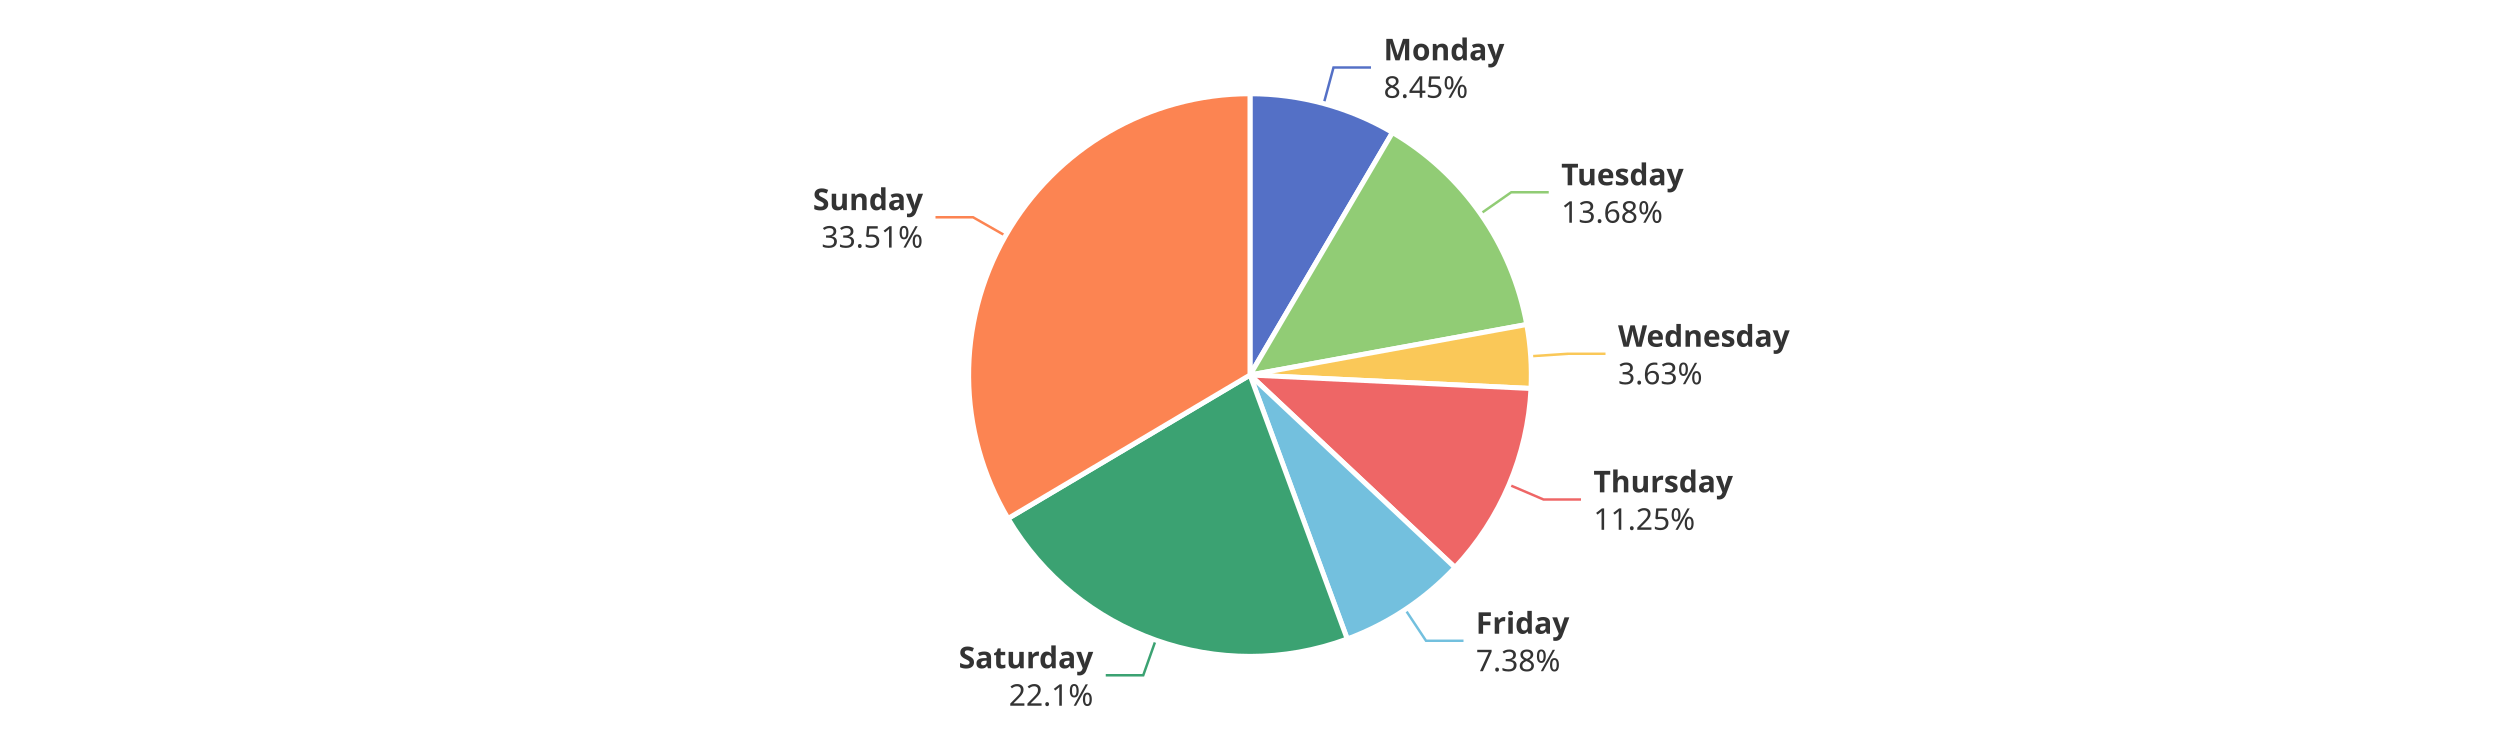
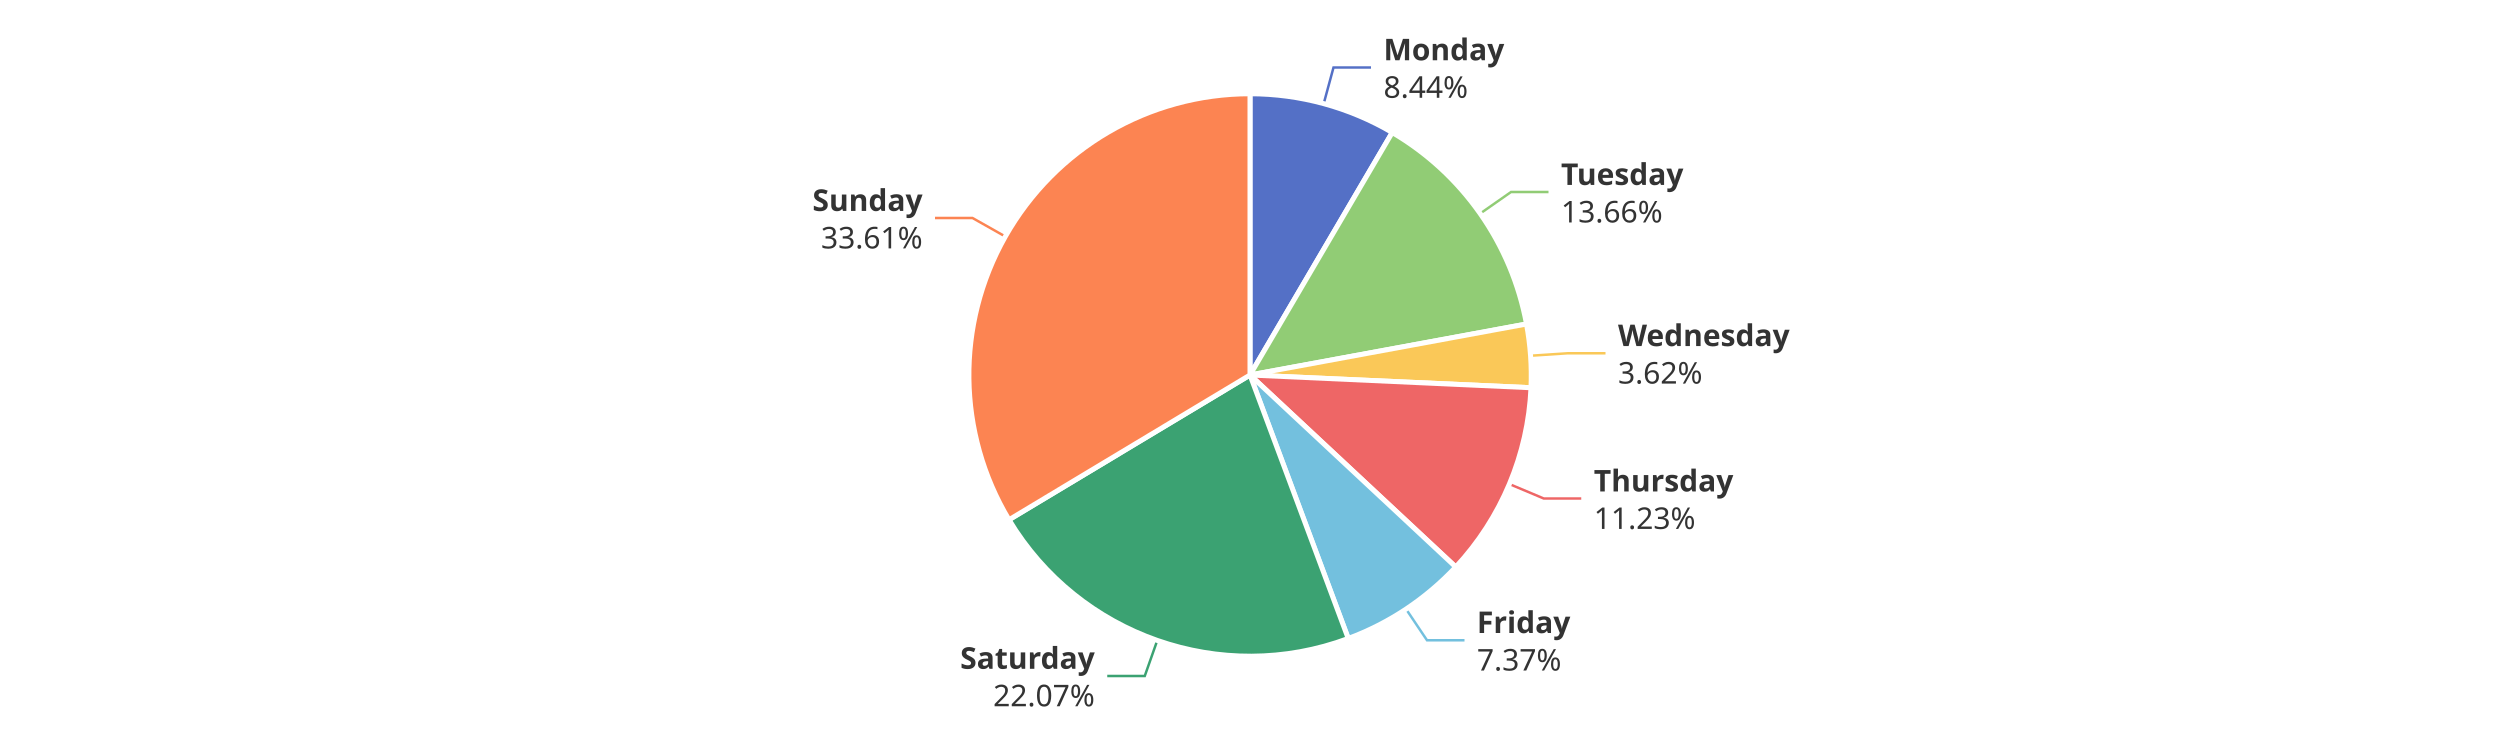
<svg xmlns="http://www.w3.org/2000/svg" width="1000" height="300" version="1.1" baseProfile="full" viewBox="0 0 1000 300">
  <rect width="1000" height="300" x="0" y="0" id="0" fill="#ffffff" />
  <polyline points="529.5 41.4 533.4 27 548.4 27" fill="none" stroke="#5470c6" />
-   <polyline points="592.2 85.5 604.5 76.9 619.5 76.9" fill="none" stroke="#91cc75" />
-   <polyline points="612.3 142.5 627.2 141.5 642.2 141.5" fill="none" stroke="#fac858" />
-   <polyline points="603.6 193.9 617.4 199.8 632.4 199.8" fill="none" stroke="#ee6666" />
-   <polyline points="562.1 243.8 570.4 256.3 585.4 256.3" fill="none" stroke="#73c0de" />
-   <polyline points="462.3 256 457.3 270.1 442.3 270.1" fill="none" stroke="#3ba272" />
-   <polyline points="402.2 94.3 389.2 86.9 374.2 86.9" fill="none" stroke="#fc8452" />
-   <path d="M500 37.5A112.5 112.5 0 0 1 557 53L500 150Z" fill="#5470c6" stroke="#fff" stroke-width="2" stroke-linejoin="round" />
-   <path d="M557 53A112.5 112.5 0 0 1 610.7 129.8L500 150Z" fill="#91cc75" stroke="#fff" stroke-width="2" stroke-linejoin="round" />
-   <path d="M610.7 129.8A112.5 112.5 0 0 1 612.4 155.4L500 150Z" fill="#fac858" stroke="#fff" stroke-width="2" stroke-linejoin="round" />
-   <path d="M612.4 155.4A112.5 112.5 0 0 1 582 227L500 150Z" fill="#ee6666" stroke="#fff" stroke-width="2" stroke-linejoin="round" />
-   <path d="M582 227A112.5 112.5 0 0 1 538.9 255.6L500 150Z" fill="#73c0de" stroke="#fff" stroke-width="2" stroke-linejoin="round" />
-   <path d="M538.9 255.6A112.5 112.5 0 0 1 403.2 207.4L500 150Z" fill="#3ba272" stroke="#fff" stroke-width="2" stroke-linejoin="round" />
-   <path d="M403.2 207.4A112.5 112.5 0 0 1 500 37.5L500 150Z" fill="#fc8452" stroke="#fff" stroke-width="2" stroke-linejoin="round" />
-   <path d="M0 -15l42.8 0l0 30l-42.8 0Z" transform="translate(553.4473 26.9653)" fill="none" />
-   <text dominant-baseline="central" text-anchor="start" style="font-size:12px;font-family:sans-serif;font-weight:bold;" y="-7.5" transform="translate(553.4473 26.9653)" fill="#333" stroke="rgb(255,255,255)" stroke-width="2" paint-order="stroke" stroke-miterlimit="2">Monday</text>
-   <text dominant-baseline="central" text-anchor="start" style="font-size:12px;font-family:sans-serif;" y="7.5" transform="translate(553.4473 26.9653)" fill="#333" stroke="rgb(255,255,255)" stroke-width="2" paint-order="stroke" stroke-miterlimit="2">8.45%</text>
-   <path d="M0 -15l46.2 0l0 30l-46.2 0Z" transform="translate(624.491 76.9392)" fill="none" />
-   <text dominant-baseline="central" text-anchor="start" style="font-size:12px;font-family:sans-serif;font-weight:bold;" y="-7.5" transform="translate(624.491 76.9392)" fill="#333" stroke="rgb(255,255,255)" stroke-width="2" paint-order="stroke" stroke-miterlimit="2">Tuesday</text>
-   <text dominant-baseline="central" text-anchor="start" style="font-size:12px;font-family:sans-serif;" y="7.5" transform="translate(624.491 76.9392)" fill="#333" stroke="rgb(255,255,255)" stroke-width="2" paint-order="stroke" stroke-miterlimit="2">13.68%</text>
-   <path d="M0 -15l63.6 0l0 30l-63.6 0Z" transform="translate(647.2187 141.5354)" fill="none" />
-   <text dominant-baseline="central" text-anchor="start" style="font-size:12px;font-family:sans-serif;font-weight:bold;" y="-7.5" transform="translate(647.2187 141.5354)" fill="#333" stroke="rgb(255,255,255)" stroke-width="2" paint-order="stroke" stroke-miterlimit="2">Wednesday</text>
-   <text dominant-baseline="central" text-anchor="start" style="font-size:12px;font-family:sans-serif;" y="7.5" transform="translate(647.2187 141.5354)" fill="#333" stroke="rgb(255,255,255)" stroke-width="2" paint-order="stroke" stroke-miterlimit="2">3.63%</text>
-   <path d="M0 -15l50.2 0l0 30l-50.2 0Z" transform="translate(637.3864 199.7664)" fill="none" />
-   <text dominant-baseline="central" text-anchor="start" style="font-size:12px;font-family:sans-serif;font-weight:bold;" y="-7.5" transform="translate(637.3864 199.7664)" fill="#333" stroke="rgb(255,255,255)" stroke-width="2" paint-order="stroke" stroke-miterlimit="2">Thursday</text>
-   <text dominant-baseline="central" text-anchor="start" style="font-size:12px;font-family:sans-serif;" y="7.5" transform="translate(637.3864 199.7664)" fill="#333" stroke="rgb(255,255,255)" stroke-width="2" paint-order="stroke" stroke-miterlimit="2">11.25%</text>
-   <path d="M0 -15l34.2 0l0 30l-34.2 0Z" transform="translate(590.362 256.327)" fill="none" />
-   <text dominant-baseline="central" text-anchor="start" style="font-size:12px;font-family:sans-serif;font-weight:bold;" y="-7.5" transform="translate(590.362 256.327)" fill="#333" stroke="rgb(255,255,255)" stroke-width="2" paint-order="stroke" stroke-miterlimit="2">Friday</text>
-   <text dominant-baseline="central" text-anchor="start" style="font-size:12px;font-family:sans-serif;" y="7.5" transform="translate(590.362 256.327)" fill="#333" stroke="rgb(255,255,255)" stroke-width="2" paint-order="stroke" stroke-miterlimit="2">7.38%</text>
-   <path d="M-48.2 -15l48.2 0l0 30l-48.2 0Z" transform="translate(437.3053 270.1391)" fill="none" />
-   <text dominant-baseline="central" text-anchor="end" style="font-size:12px;font-family:sans-serif;font-weight:bold;" y="-7.5" transform="translate(437.3053 270.1391)" fill="#333" stroke="rgb(255,255,255)" stroke-width="2" paint-order="stroke" stroke-miterlimit="2">Saturday</text>
-   <text dominant-baseline="central" text-anchor="end" style="font-size:12px;font-family:sans-serif;" y="7.5" transform="translate(437.3053 270.1391)" fill="#333" stroke="rgb(255,255,255)" stroke-width="2" paint-order="stroke" stroke-miterlimit="2">22.1%</text>
-   <path d="M-40.9 -15l40.9 0l0 30l-40.9 0Z" transform="translate(369.2165 86.887)" fill="none" />
-   <text dominant-baseline="central" text-anchor="end" style="font-size:12px;font-family:sans-serif;font-weight:bold;" y="-7.5" transform="translate(369.2165 86.887)" fill="#333" stroke="rgb(255,255,255)" stroke-width="2" paint-order="stroke" stroke-miterlimit="2">Sunday</text>
-   <text dominant-baseline="central" text-anchor="end" style="font-size:12px;font-family:sans-serif;" y="7.5" transform="translate(369.2165 86.887)" fill="#333" stroke="rgb(255,255,255)" stroke-width="2" paint-order="stroke" stroke-miterlimit="2">33.51%</text>
+   <polyline points="592.1 85.4 604.4 76.8 619.4 76.8" fill="none" stroke="#91cc75" />
+   <polyline points="612.2 142.3 627.2 141.3 642.2 141.3" fill="none" stroke="#fac858" />
+   <polyline points="603.7 193.6 617.5 199.4 632.5 199.4" fill="none" stroke="#ee6666" />
+   <polyline points="562.4 243.6 570.8 256.1 585.8 256.1" fill="none" stroke="#73c0de" />
+   <polyline points="462.9 256.2 457.9 270.4 442.9 270.4" fill="none" stroke="#3ba272" />
+   <polyline points="402.1 94.6 389 87.2 374 87.2" fill="none" stroke="#fc8452" />
+   <path d="M500 37.5A112.5 112.5 0 0 1 556.9 53L500 150Z" fill="#5470c6" stroke="#fff" stroke-width="2" stroke-linejoin="round" />
+   <path d="M556.9 53A112.5 112.5 0 0 1 610.6 129.6L500 150Z" fill="#91cc75" stroke="#fff" stroke-width="2" stroke-linejoin="round" />
+   <path d="M610.6 129.6A112.5 112.5 0 0 1 612.4 155.1L500 150Z" fill="#fac858" stroke="#fff" stroke-width="2" stroke-linejoin="round" />
+   <path d="M612.4 155.1A112.5 112.5 0 0 1 582.3 226.8L500 150Z" fill="#ee6666" stroke="#fff" stroke-width="2" stroke-linejoin="round" />
+   <path d="M582.3 226.8A112.5 112.5 0 0 1 539.3 255.4L500 150Z" fill="#73c0de" stroke="#fff" stroke-width="2" stroke-linejoin="round" />
+   <path d="M539.3 255.4A112.5 112.5 0 0 1 403.6 207.9L500 150Z" fill="#3ba272" stroke="#fff" stroke-width="2" stroke-linejoin="round" />
+   <path d="M403.6 207.9A112.5 112.5 0 0 1 500 37.5L500 150Z" fill="#fc8452" stroke="#fff" stroke-width="2" stroke-linejoin="round" />
+   <path d="M0 -15l42.8 0l0 30l-42.8 0Z" transform="translate(553.4119 26.9557)" fill="none" />
+   <text dominant-baseline="central" text-anchor="start" style="font-size:12px;font-family:sans-serif;font-weight:bold;" y="-7.5" transform="translate(553.4119 26.9557)" fill="#333" stroke="rgb(255,255,255)" stroke-width="2" paint-order="stroke" stroke-miterlimit="2">Monday</text>
+   <text dominant-baseline="central" text-anchor="start" style="font-size:12px;font-family:sans-serif;" y="7.5" transform="translate(553.4119 26.9557)" fill="#333" stroke="rgb(255,255,255)" stroke-width="2" paint-order="stroke" stroke-miterlimit="2">8.44%</text>
+   <path d="M0 -15l46.2 0l0 30l-46.2 0Z" transform="translate(624.4061 76.818)" fill="none" />
+   <text dominant-baseline="central" text-anchor="start" style="font-size:12px;font-family:sans-serif;font-weight:bold;" y="-7.5" transform="translate(624.4061 76.818)" fill="#333" stroke="rgb(255,255,255)" stroke-width="2" paint-order="stroke" stroke-miterlimit="2">Tuesday</text>
+   <text dominant-baseline="central" text-anchor="start" style="font-size:12px;font-family:sans-serif;" y="7.5" transform="translate(624.4061 76.818)" fill="#333" stroke="rgb(255,255,255)" stroke-width="2" paint-order="stroke" stroke-miterlimit="2">13.66%</text>
+   <path d="M0 -15l63.6 0l0 30l-63.6 0Z" transform="translate(647.2011 141.2748)" fill="none" />
+   <text dominant-baseline="central" text-anchor="start" style="font-size:12px;font-family:sans-serif;font-weight:bold;" y="-7.5" transform="translate(647.2011 141.2748)" fill="#333" stroke="rgb(255,255,255)" stroke-width="2" paint-order="stroke" stroke-miterlimit="2">Wednesday</text>
+   <text dominant-baseline="central" text-anchor="start" style="font-size:12px;font-family:sans-serif;" y="7.5" transform="translate(647.2011 141.2748)" fill="#333" stroke="rgb(255,255,255)" stroke-width="2" paint-order="stroke" stroke-miterlimit="2">3.62%</text>
+   <path d="M0 -15l50.2 0l0 30l-50.2 0Z" transform="translate(637.5324 199.4205)" fill="none" />
+   <text dominant-baseline="central" text-anchor="start" style="font-size:12px;font-family:sans-serif;font-weight:bold;" y="-7.5" transform="translate(637.5324 199.4205)" fill="#333" stroke="rgb(255,255,255)" stroke-width="2" paint-order="stroke" stroke-miterlimit="2">Thursday</text>
+   <text dominant-baseline="central" text-anchor="start" style="font-size:12px;font-family:sans-serif;" y="7.5" transform="translate(637.5324 199.4205)" fill="#333" stroke="rgb(255,255,255)" stroke-width="2" paint-order="stroke" stroke-miterlimit="2">11.23%</text>
+   <path d="M0 -15l34.2 0l0 30l-34.2 0Z" transform="translate(590.7686 256.0569)" fill="none" />
+   <text dominant-baseline="central" text-anchor="start" style="font-size:12px;font-family:sans-serif;font-weight:bold;" y="-7.5" transform="translate(590.7686 256.0569)" fill="#333" stroke="rgb(255,255,255)" stroke-width="2" paint-order="stroke" stroke-miterlimit="2">Friday</text>
+   <text dominant-baseline="central" text-anchor="start" style="font-size:12px;font-family:sans-serif;" y="7.5" transform="translate(590.7686 256.0569)" fill="#333" stroke="rgb(255,255,255)" stroke-width="2" paint-order="stroke" stroke-miterlimit="2">7.37%</text>
+   <path d="M-48.2 -15l48.2 0l0 30l-48.2 0Z" transform="translate(437.9056 270.3508)" fill="none" />
+   <text dominant-baseline="central" text-anchor="end" style="font-size:12px;font-family:sans-serif;font-weight:bold;" y="-7.5" transform="translate(437.9056 270.3508)" fill="#333" stroke="rgb(255,255,255)" stroke-width="2" paint-order="stroke" stroke-miterlimit="2">Saturday</text>
+   <text dominant-baseline="central" text-anchor="end" style="font-size:12px;font-family:sans-serif;" y="7.5" transform="translate(437.9056 270.3508)" fill="#333" stroke="rgb(255,255,255)" stroke-width="2" paint-order="stroke" stroke-miterlimit="2">22.07%</text>
+   <path d="M-40.9 -15l40.9 0l0 30l-40.9 0Z" transform="translate(369.0318 87.2121)" fill="none" />
+   <text dominant-baseline="central" text-anchor="end" style="font-size:12px;font-family:sans-serif;font-weight:bold;" y="-7.5" transform="translate(369.0318 87.2121)" fill="#333" stroke="rgb(255,255,255)" stroke-width="2" paint-order="stroke" stroke-miterlimit="2">Sunday</text>
+   <text dominant-baseline="central" text-anchor="end" style="font-size:12px;font-family:sans-serif;" y="7.5" transform="translate(369.0318 87.2121)" fill="#333" stroke="rgb(255,255,255)" stroke-width="2" paint-order="stroke" stroke-miterlimit="2">33.61%</text>
</svg>
